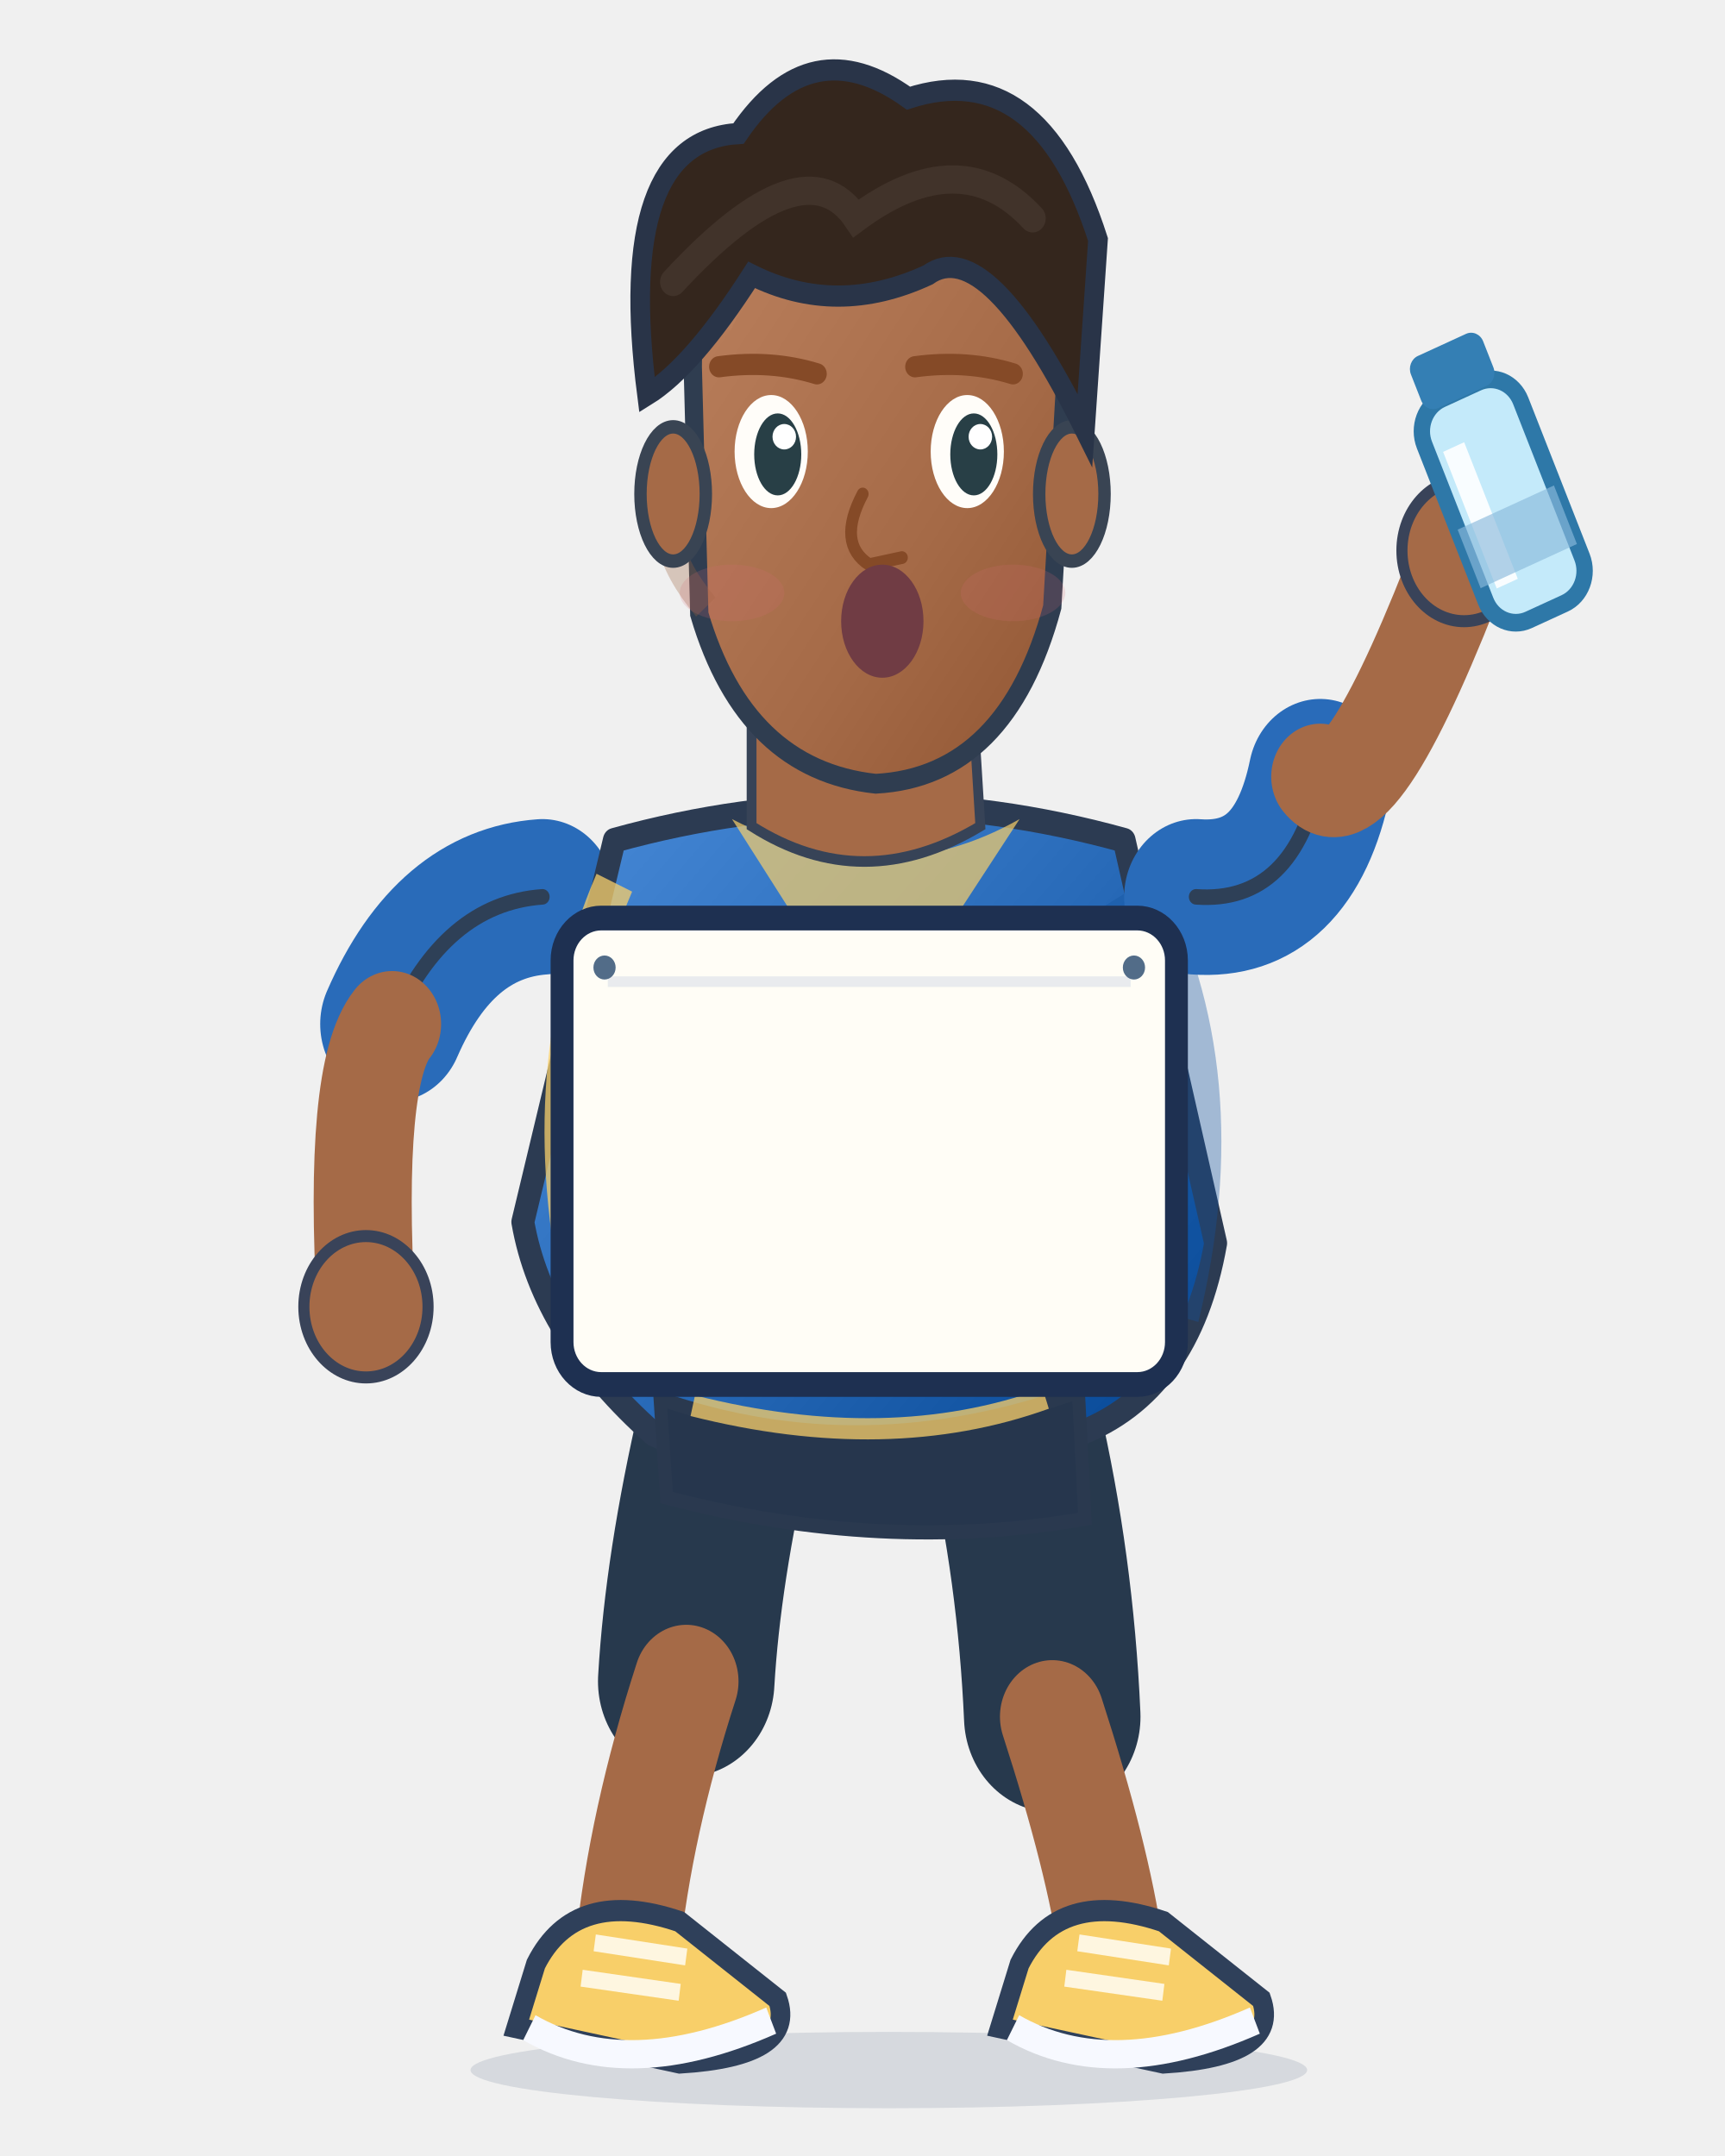
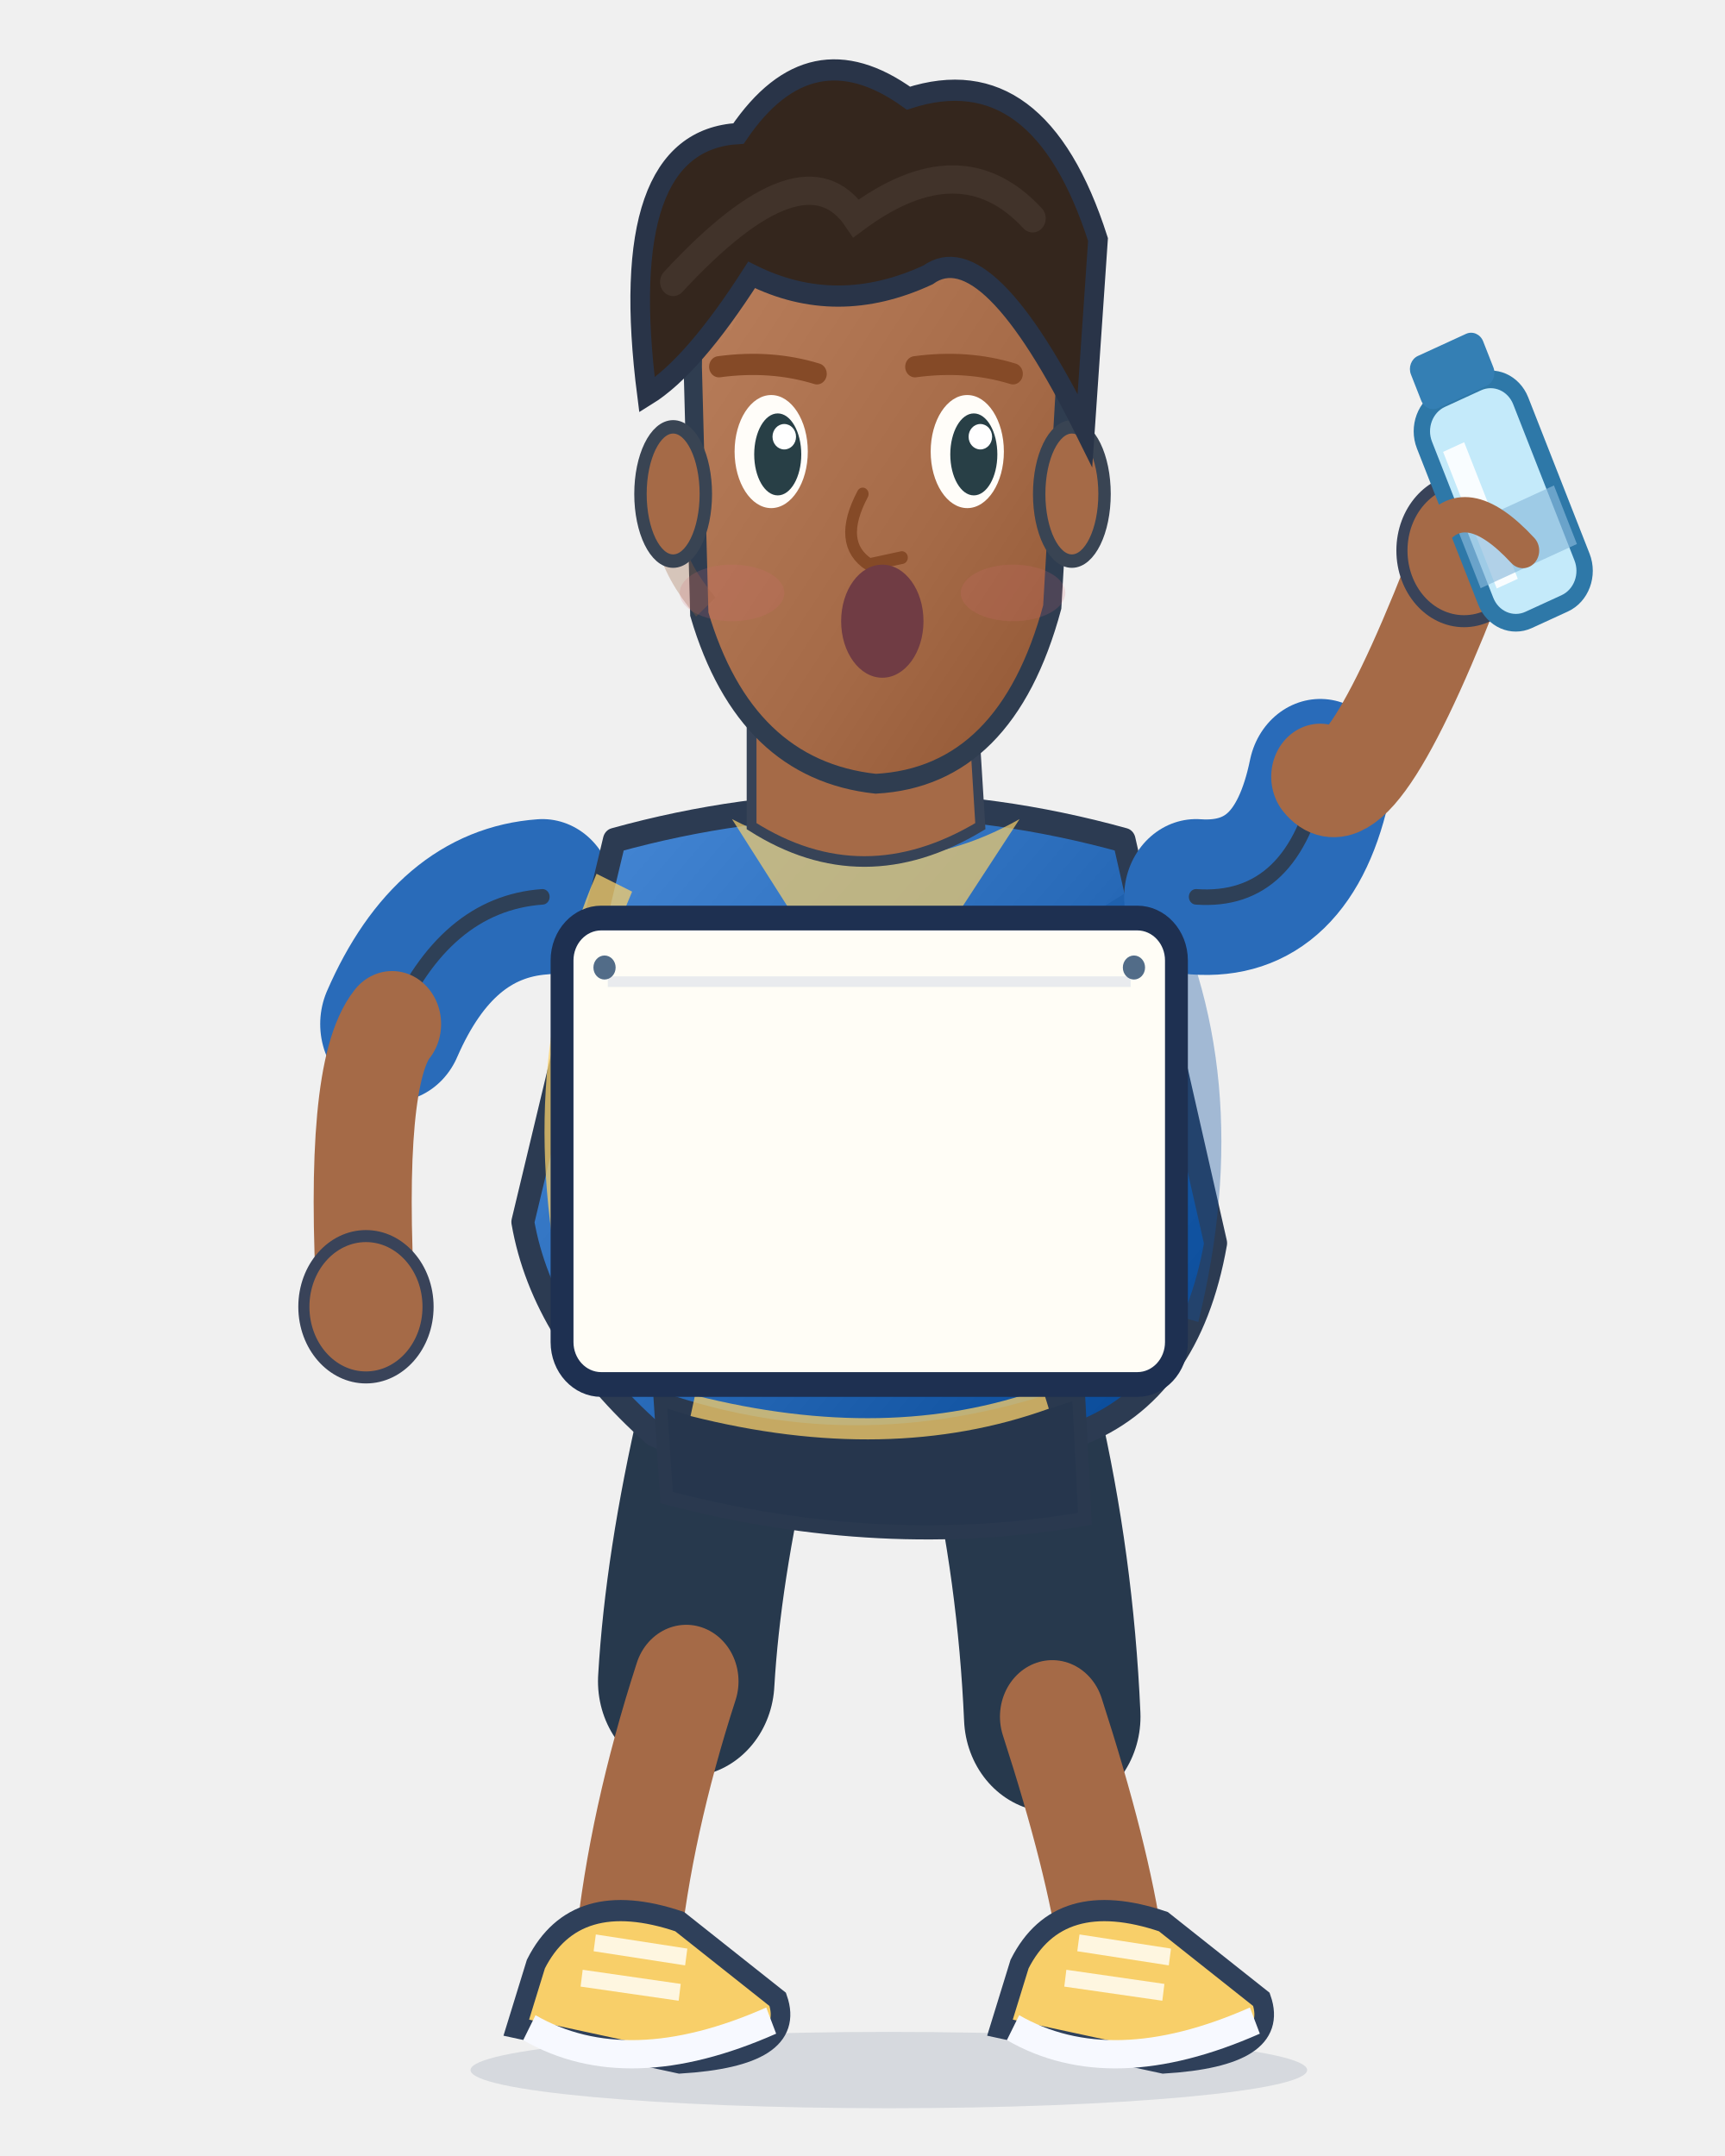
<svg xmlns="http://www.w3.org/2000/svg" width="256" height="320" viewBox="0 0 256 320" role="img" aria-label="SnackDash original adult runner body_04 receive">
  <defs>
    <linearGradient id="skin_3" x1="0" y1="0" x2=".9" y2="1">
      <stop offset="0" stop-color="#bd825f" />
      <stop offset=".65" stop-color="#a56a47" />
      <stop offset="1" stop-color="#935835" />
    </linearGradient>
    <linearGradient id="shirt_3" x1="0" y1="0" x2=".94" y2=".8">
      <stop offset="0" stop-color="#488ad8" />
      <stop offset=".56" stop-color="#296BB9" />
      <stop offset="1" stop-color="#0b4d9b" />
    </linearGradient>
  </defs>
  <g id="character_anchor" transform="translate(129 302) scale(0.97 1.049) translate(-129 -302)">
    <ellipse cx="132" cy="307" rx="64" ry="5.4" fill="#273F61" opacity=".13" />
    <g id="legs">
      <g id="leg_left">
        <path d="M107 216 Q102 236 101 252" stroke="#27394D" stroke-width="27" stroke-linecap="round" fill="none" />
        <path d="M101 252 Q94 272 92 290" stroke="#a56a47" stroke-width="16" stroke-linecap="round" fill="none" />
        <g>
          <path d="M78 292 Q84 281 100 286 L115 297 Q118 305 100 306 L75 301Z" fill="#F8CF69" stroke="#2F405A" stroke-width="3" />
          <path d="M77 301 Q92 309 114 300" stroke="#F7F9FF" stroke-width="4" fill="none" />
          <path d="M85 294 L100 296 M87 289 L101 291" stroke="#FFFDF4" stroke-width="2.4" opacity=".85" />
        </g>
      </g>
      <g id="leg_right">
        <path d="M151 216 Q156 236 157 257" stroke="#27394D" stroke-width="27" stroke-linecap="round" fill="none" />
        <path d="M157 257 Q164 277 166 290" stroke="#a56a47" stroke-width="16" stroke-linecap="round" fill="none" />
        <g>
          <path d="M152 292 Q158 281 174 286 L189 297 Q192 305 174 306 L149 301Z" fill="#F8CF69" stroke="#2F405A" stroke-width="3" />
          <path d="M151 301 Q166 309 188 300" stroke="#F7F9FF" stroke-width="4" fill="none" />
          <path d="M159 294 L174 296 M161 289 L175 291" stroke="#FFFDF4" stroke-width="2.4" opacity=".85" />
        </g>
      </g>
    </g>
    <g id="arm_left">
      <path d="M79 141 Q64 142 56 159" stroke="#296BB9" stroke-width="22" stroke-linecap="round" fill="none" />
      <path d="M79 141 Q64 142 56 159" stroke="#2E4057" stroke-width="2.2" stroke-linecap="round" fill="none" />
      <path d="M56 159 Q50 166 52 199" stroke="#a56a47" stroke-width="15" stroke-linecap="round" fill="none" />
      <ellipse cx="52" cy="199" rx="9.5" ry="10" fill="#a56a47" stroke="#394359" stroke-width="1.7" />
    </g>
    <g id="torso">
      <path d="M90 133 Q129 123 168 133 L182 190 Q178 211 161 217 Q129 231 96 217 Q79 203 76 187Z" fill="url(#shirt_3)" stroke="#2C3B52" stroke-width="3.5" stroke-linejoin="round" />
      <path d="M90 139 Q77 167 86 201" stroke="#F8CF69" stroke-width="6" opacity=".75" fill="none" />
      <path d="M169 140 Q184 166 175 200" stroke="#1052a0" stroke-width="9" opacity=".35" fill="none" />
      <path d="M108 130 L119 146 L140 147 L152 130 Q131 141 108 130Z" fill="#F8CF69" opacity=".7" />
      <path d="M114 129 Q128 139 144 129" stroke="#2B3D50" stroke-width="3" fill="none" />
      <path d="M97 212 Q128 222 161 211 L162 229 Q131 234 98 226Z" fill="#26364D" stroke="#2A394F" stroke-width="2" />
      <path d="M102 213 Q132 220 156 212" stroke="#F8CF69" stroke-width="3" fill="none" opacity=".75" />
      <path d="M111 116 L111 131 Q128 141 146 131 L145 116" fill="#a56a47" stroke="#374357" stroke-width="1.5" />
    </g>
    <g id="hair_back" />
    <g id="face">
      <path d="M102 66 Q102 39 128 36 Q156 37 159 68 L157 100 Q150 124 130 125 Q110 123 103 101Z" fill="url(#skin_3)" stroke="#2F3D50" stroke-width="2.8" />
      <path d="M106 60 Q112 48 120 45" stroke="#bc815e" stroke-width="4" opacity=".4" fill="none" />
      <path d="M100 83 Q95 90 104 100" stroke="#9c613e" stroke-width="4" opacity=".3" fill="none" />
      <ellipse cx="99" cy="84" rx="5" ry="9.5" fill="#a56a47" stroke="#394453" stroke-width="1.9" />
      <ellipse cx="160" cy="84" rx="5" ry="9.5" fill="#a56a47" stroke="#394453" stroke-width="1.9" />
      <path d="M106 66 Q114 65 121 67" fill="none" stroke="#854a27" stroke-width="3" stroke-linecap="round" />
      <ellipse cx="114" cy="78" rx="5.6" ry="8" fill="#FFFDF9" />
      <ellipse cx="115" cy="78.4" rx="3.6" ry="5.8" fill="#283F46" />
      <circle cx="116" cy="75.9" r="1.8" fill="white" />
      <path d="M136 66 Q144 65 151 67" fill="none" stroke="#854a27" stroke-width="3" stroke-linecap="round" />
      <ellipse cx="144" cy="78" rx="5.6" ry="8" fill="#FFFDF9" />
      <ellipse cx="145" cy="78.4" rx="3.6" ry="5.8" fill="#283F46" />
      <circle cx="146" cy="75.9" r="1.8" fill="white" />
      <path d="M128 84 Q124 91 129 94 L134 93" stroke="#854a27" stroke-width="1.8" fill="none" stroke-linecap="round" />
      <ellipse cx="108" cy="98" rx="8" ry="4" fill="#D56876" opacity=".18" />
      <ellipse cx="151" cy="98" rx="8" ry="4" fill="#D56876" opacity=".18" />30s<ellipse cx="131" cy="102" rx="6.3" ry="8" fill="#703C44" />
    </g>
    <g id="hair" stroke-linecap="round">
      <path d="M95 70 Q90 34 109 33 Q120 18 135 28 Q155 22 164 48 L162 75 Q147 47 138 53 Q124 59 111 53 Q102 66 95 70Z" fill="#34261D" stroke="#293448" stroke-width="3" />
      <path d="M99 54 Q119 34 127 45 Q143 34 154 45" stroke="#504239" stroke-width="4" opacity=".45" fill="none" />
    </g>
    <g id="arm_right">
      <path d="M179 141 Q194 142 198 124" stroke="#296BB9" stroke-width="22" stroke-linecap="round" fill="none" />
      <path d="M179 141 Q194 142 198 124" stroke="#2E4057" stroke-width="2.2" stroke-linecap="round" fill="none" />
      <path d="M198 124 Q204 131 220 92" stroke="#a56a47" stroke-width="15" stroke-linecap="round" fill="none" />
      <ellipse cx="220" cy="92" rx="9.5" ry="10" fill="#a56a47" stroke="#394359" stroke-width="1.7" />
    </g>
    <g id="bib_blank" data-bib-rect="82,144,94,66">
      <rect id="bib_mask" x="82" y="144" width="94" height="66" rx="6" fill="#FFFDF6" stroke="#1E3051" stroke-width="3.5" />
      <path d="M89 153 H169" stroke="#D9DFE9" stroke-width="1.5" opacity=".58" />
      <circle cx="88.5" cy="151" r="1.7" fill="#526C88" />
      <circle cx="169.5" cy="151" r="1.7" fill="#526C88" />
    </g>
    <g id="accessories">
      <g id="received_supply" transform="translate(226 85) rotate(-23)">
        <rect x="-8" y="-17" width="16" height="34" rx="5" fill="#C4EAFA" stroke="#2E78A8" stroke-width="2.5" />
        <rect x="-6" y="-24" width="12" height="8" rx="2" fill="#347FB4" />
        <path d="M-4 -10 V11" stroke="#FFFFFF" stroke-width="3.5" opacity=".9" />
        <rect x="-8" y="1" width="16" height="9" fill="#8ABADB" opacity=".65" />
      </g>
-       <path id="grip_foreground" d="M215 88 Q221 79 230 91" fill="none" stroke="#000000" stroke-width="0" opacity="0" />
+       <path id="grip_foreground" d="M215 90 Q220 83 229 92" fill="none" stroke="#a56a47" stroke-width="5" stroke-linecap="round" />
    </g>
  </g>
</svg>
